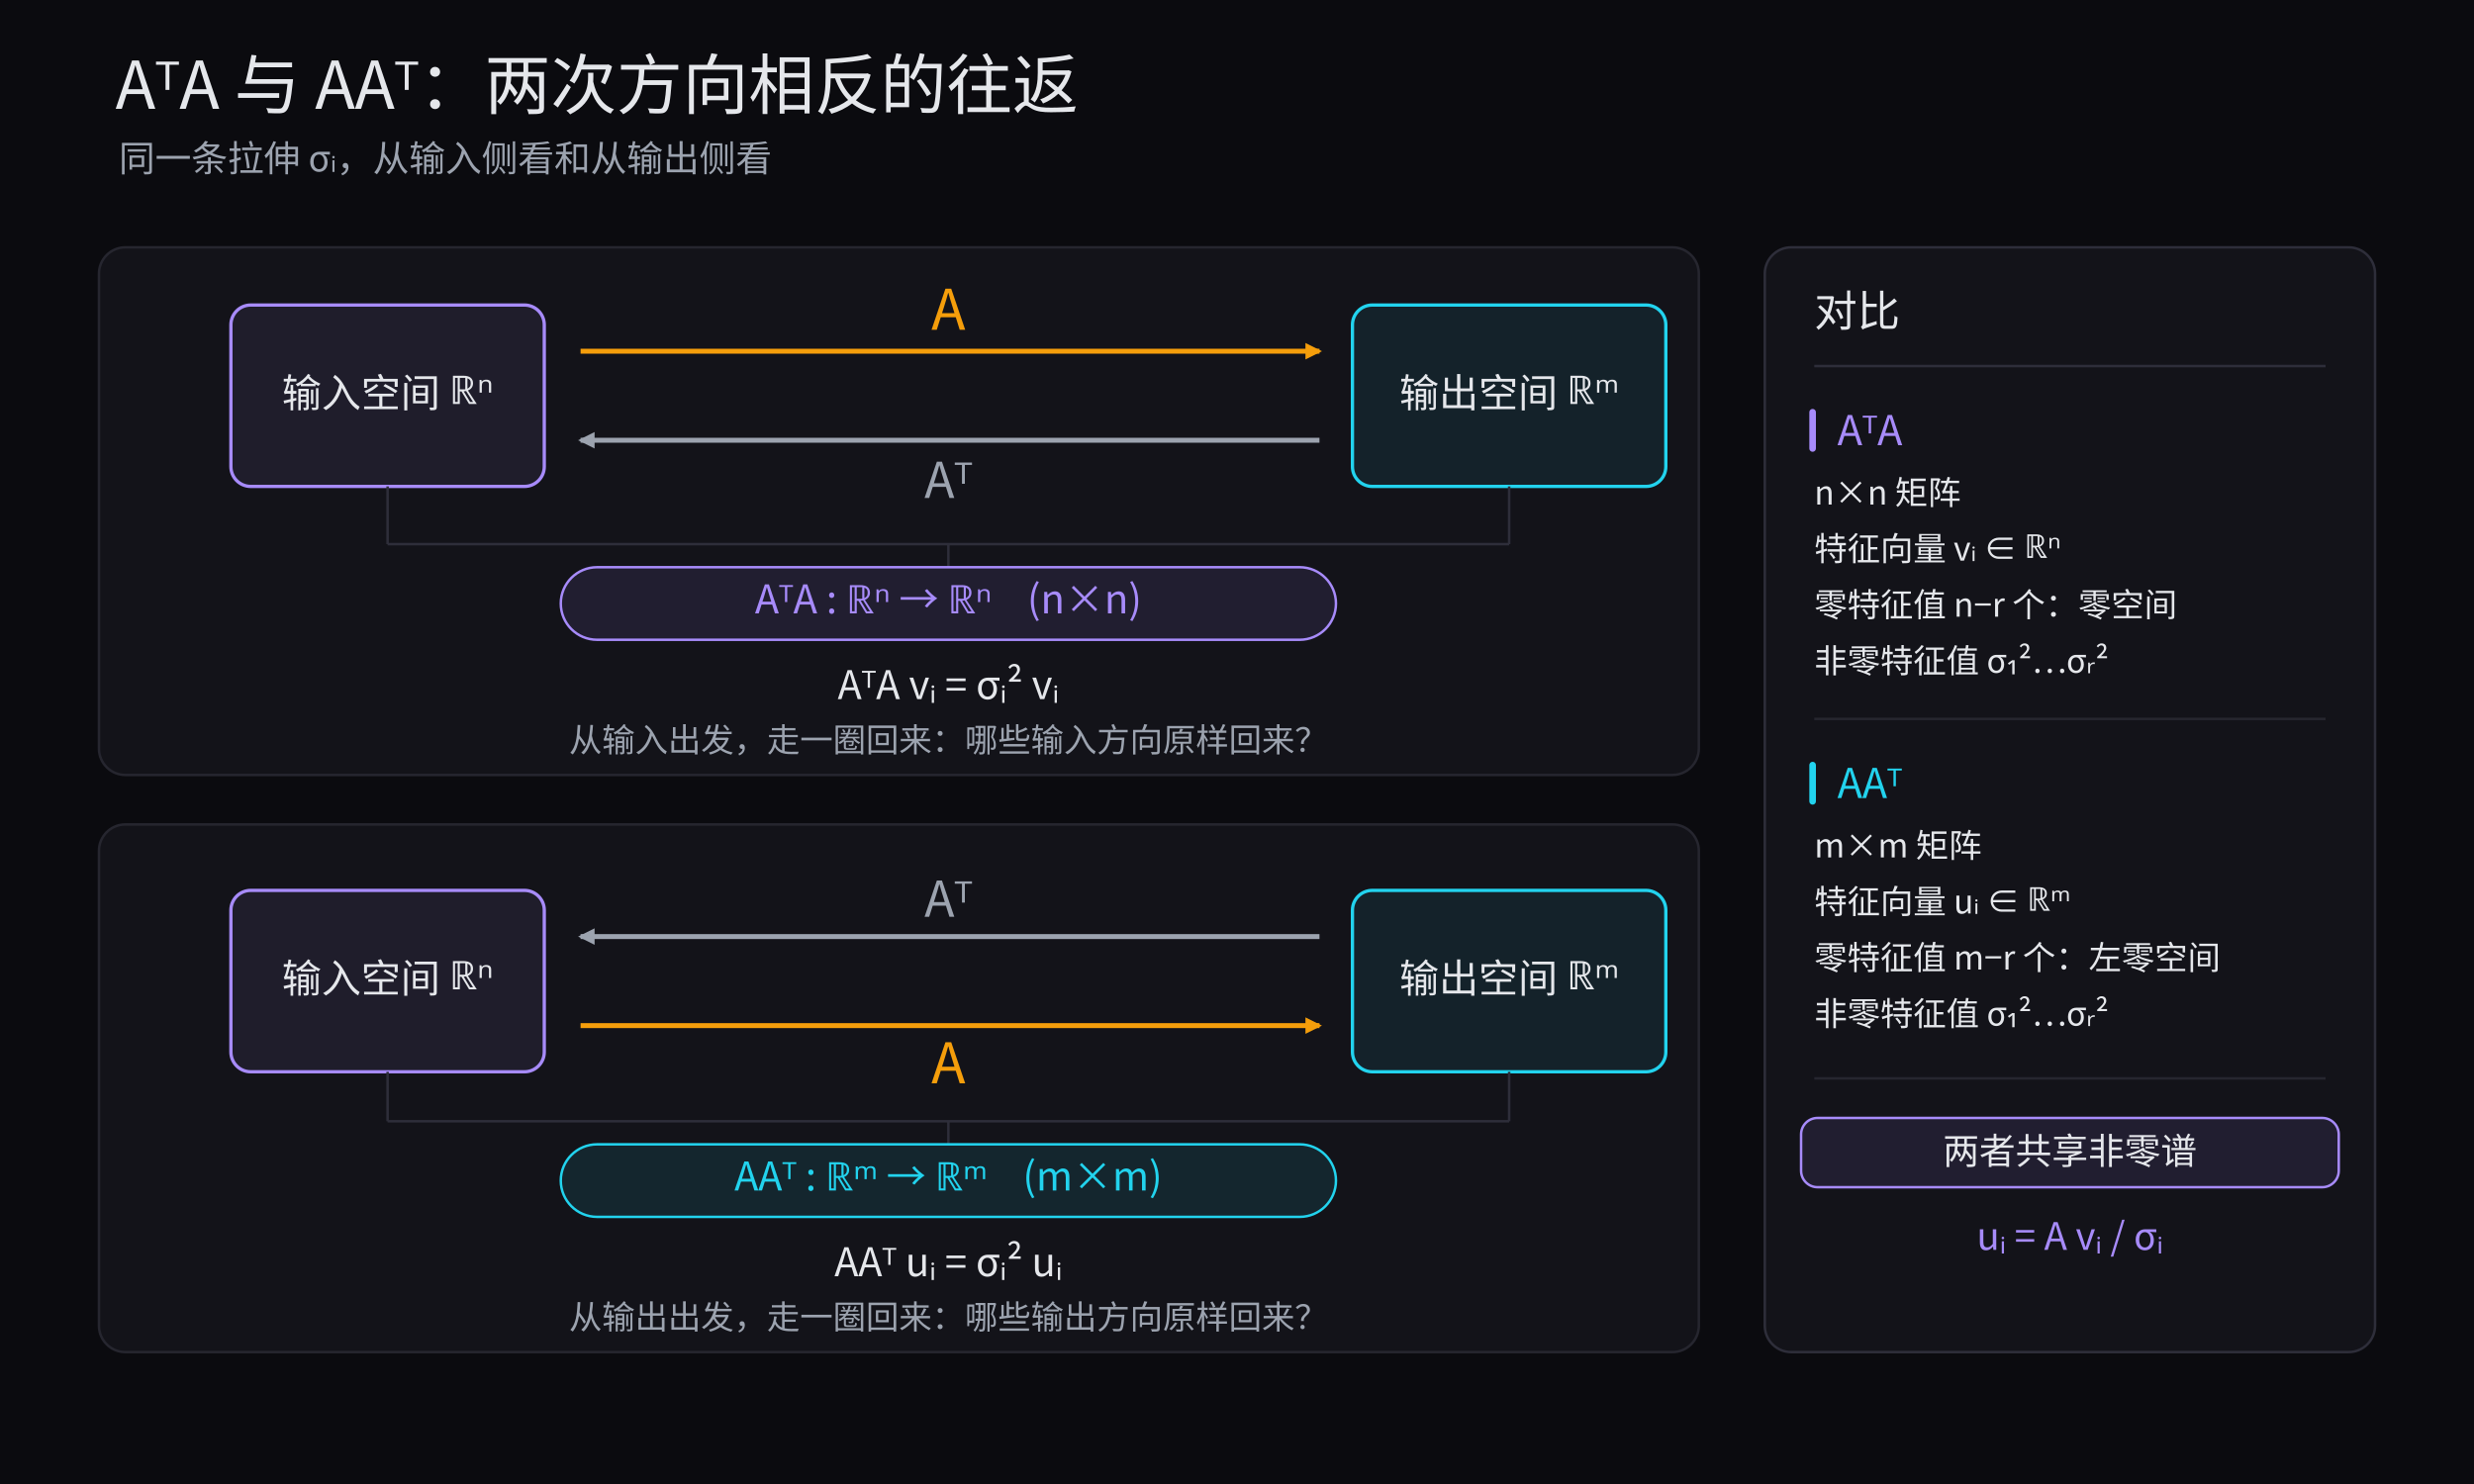
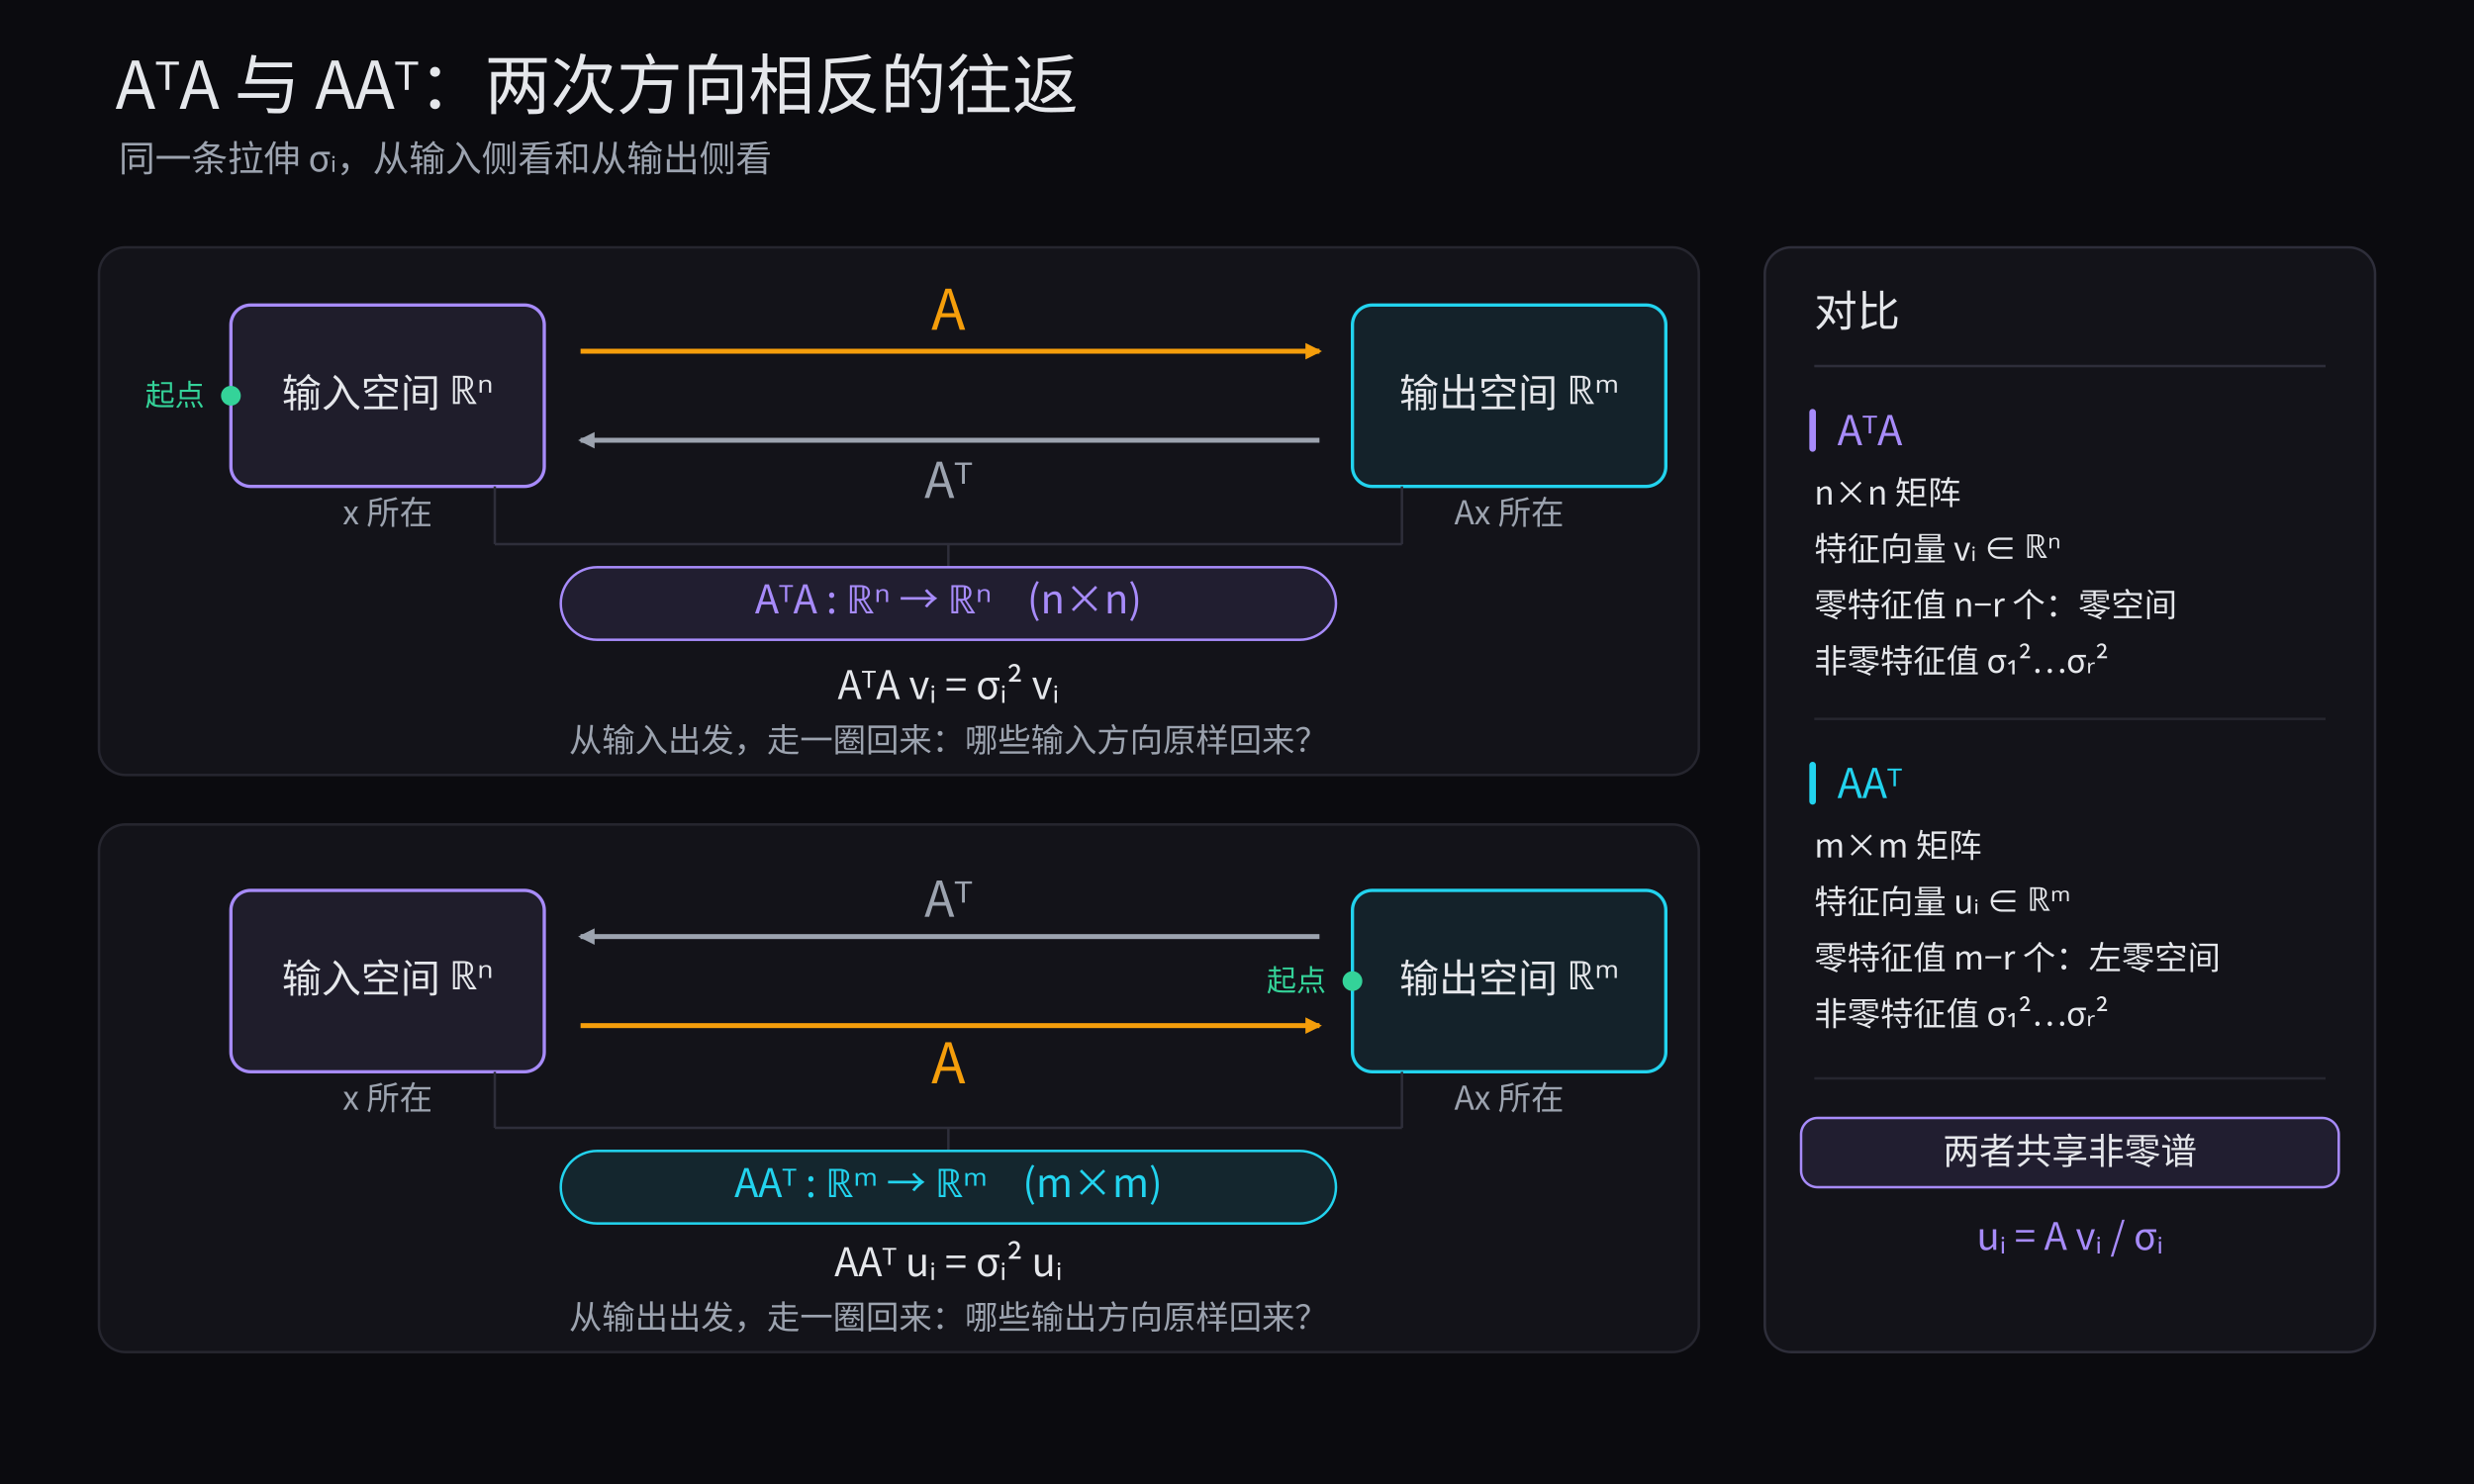
<svg xmlns="http://www.w3.org/2000/svg" width="1500" height="900" viewBox="0 0 1500 900">
  <defs>
    <marker id="arrAmber" viewBox="0 0 10 10" refX="8.5" refY="5" markerWidth="10" markerHeight="10" markerUnits="userSpaceOnUse" orient="auto">
      <path d="M0,0 L10,5 L0,10 Z" fill="#F59E0B" />
    </marker>
    <marker id="arrGray" viewBox="0 0 10 10" refX="8.5" refY="5" markerWidth="10" markerHeight="10" markerUnits="userSpaceOnUse" orient="auto">
      <path d="M0,0 L10,5 L0,10 Z" fill="#9CA3AF" />
    </marker>
  </defs>
  <rect x="0" y="0" width="1500" height="900" fill="#0B0B0F" />
  <text x="70" y="66" font-family="Noto Sans CJK SC, Noto Sans CJK JP, sans-serif" font-size="40" fill="#E5E7EB">AᵀA 与 AAᵀ：两次方向相反的往返</text>
  <text x="72" y="104" font-family="Noto Sans CJK SC, Noto Sans CJK JP, sans-serif" font-size="22" fill="#9CA3AF">同一条拉伸 σᵢ，从输入侧看和从输出侧看</text>
  <rect x="60" y="150" width="970" height="320" rx="16" fill="#131319" stroke="#26262F" stroke-width="1.5" />
  <rect x="140" y="185" width="190" height="110" rx="12" fill="#A78BFA" fill-opacity="0.08" stroke="#A78BFA" stroke-width="2" />
  <text x="235" y="247" font-family="Noto Sans CJK SC, Noto Sans CJK JP, sans-serif" font-size="24" fill="#E5E7EB" text-anchor="middle">输入空间 ℝⁿ</text>
  <rect x="820" y="185" width="190" height="110" rx="12" fill="#22D3EE" fill-opacity="0.08" stroke="#22D3EE" stroke-width="2" />
  <text x="915" y="247" font-family="Noto Sans CJK SC, Noto Sans CJK JP, sans-serif" font-size="24" fill="#E5E7EB" text-anchor="middle">输出空间 ℝᵐ</text>
+   <text x="235" y="318" font-family="Noto Sans CJK SC, Noto Sans CJK JP, sans-serif" font-size="20" fill="#9CA3AF" text-anchor="middle">x 所在</text>
+   <text x="915" y="318" font-family="Noto Sans CJK SC, Noto Sans CJK JP, sans-serif" font-size="20" fill="#9CA3AF" text-anchor="middle">Ax 所在</text>
  <line x1="352" y1="213" x2="800" y2="213" stroke="#F59E0B" stroke-width="3" marker-end="url(#arrAmber)" />
  <text x="575" y="200" font-family="Noto Sans CJK SC, Noto Sans CJK JP, sans-serif" font-size="34" fill="#F59E0B" text-anchor="middle">A</text>
  <line x1="800" y1="267" x2="352" y2="267" stroke="#9CA3AF" stroke-width="3" marker-end="url(#arrGray)" />
  <text x="575" y="302" font-family="Noto Sans CJK SC, Noto Sans CJK JP, sans-serif" font-size="30" fill="#9CA3AF" text-anchor="middle">Aᵀ</text>
-   <line x1="235" y1="295" x2="235" y2="330" stroke="#2E2E3A" stroke-width="1.5" />
-   <line x1="915" y1="295" x2="915" y2="330" stroke="#2E2E3A" stroke-width="1.5" />
-   <line x1="235" y1="330" x2="915" y2="330" stroke="#2E2E3A" stroke-width="1.5" />
+   <line x1="300" y1="295" x2="300" y2="330" stroke="#2E2E3A" stroke-width="1.5" />
+   <line x1="850" y1="295" x2="850" y2="330" stroke="#2E2E3A" stroke-width="1.5" />
+   <line x1="300" y1="330" x2="850" y2="330" stroke="#2E2E3A" stroke-width="1.5" />
  <line x1="575" y1="330" x2="575" y2="344" stroke="#2E2E3A" stroke-width="1.5" />
+   <circle cx="140" cy="240" r="6" fill="#34D399" />
+   <text x="124" y="246" font-family="Noto Sans CJK SC, Noto Sans CJK JP, sans-serif" font-size="18" fill="#34D399" text-anchor="end">起点</text>
  <rect x="340" y="344" width="470" height="44" rx="22" fill="#A78BFA" fill-opacity="0.10" stroke="#A78BFA" stroke-width="1.5" />
  <text x="575" y="372" font-family="Noto Sans CJK SC, Noto Sans CJK JP, sans-serif" font-size="24" fill="#A78BFA" text-anchor="middle" xml:space="preserve">AᵀA : ℝⁿ → ℝⁿ    (n×n)</text>
  <text x="575" y="424" font-family="Noto Sans CJK SC, Noto Sans CJK JP, sans-serif" font-size="24" fill="#E5E7EB" text-anchor="middle">AᵀA vᵢ = σᵢ² vᵢ</text>
  <text x="575" y="456" font-family="Noto Sans CJK SC, Noto Sans CJK JP, sans-serif" font-size="20" fill="#9CA3AF" text-anchor="middle">从输入出发，走一圈回来：哪些输入方向原样回来？</text>
  <rect x="60" y="500" width="970" height="320" rx="16" fill="#131319" stroke="#26262F" stroke-width="1.5" />
  <rect x="140" y="540" width="190" height="110" rx="12" fill="#A78BFA" fill-opacity="0.08" stroke="#A78BFA" stroke-width="2" />
  <text x="235" y="602" font-family="Noto Sans CJK SC, Noto Sans CJK JP, sans-serif" font-size="24" fill="#E5E7EB" text-anchor="middle">输入空间 ℝⁿ</text>
  <rect x="820" y="540" width="190" height="110" rx="12" fill="#22D3EE" fill-opacity="0.08" stroke="#22D3EE" stroke-width="2" />
  <text x="915" y="602" font-family="Noto Sans CJK SC, Noto Sans CJK JP, sans-serif" font-size="24" fill="#E5E7EB" text-anchor="middle">输出空间 ℝᵐ</text>
+   <text x="235" y="673" font-family="Noto Sans CJK SC, Noto Sans CJK JP, sans-serif" font-size="20" fill="#9CA3AF" text-anchor="middle">x 所在</text>
+   <text x="915" y="673" font-family="Noto Sans CJK SC, Noto Sans CJK JP, sans-serif" font-size="20" fill="#9CA3AF" text-anchor="middle">Ax 所在</text>
  <line x1="800" y1="568" x2="352" y2="568" stroke="#9CA3AF" stroke-width="3" marker-end="url(#arrGray)" />
  <text x="575" y="556" font-family="Noto Sans CJK SC, Noto Sans CJK JP, sans-serif" font-size="30" fill="#9CA3AF" text-anchor="middle">Aᵀ</text>
  <line x1="352" y1="622" x2="800" y2="622" stroke="#F59E0B" stroke-width="3" marker-end="url(#arrAmber)" />
  <text x="575" y="657" font-family="Noto Sans CJK SC, Noto Sans CJK JP, sans-serif" font-size="34" fill="#F59E0B" text-anchor="middle">A</text>
-   <line x1="235" y1="650" x2="235" y2="680" stroke="#2E2E3A" stroke-width="1.5" />
-   <line x1="915" y1="650" x2="915" y2="680" stroke="#2E2E3A" stroke-width="1.5" />
-   <line x1="235" y1="680" x2="915" y2="680" stroke="#2E2E3A" stroke-width="1.5" />
-   <line x1="575" y1="680" x2="575" y2="694" stroke="#2E2E3A" stroke-width="1.5" />
-   <rect x="340" y="694" width="470" height="44" rx="22" fill="#22D3EE" fill-opacity="0.10" stroke="#22D3EE" stroke-width="1.5" />
-   <text x="575" y="722" font-family="Noto Sans CJK SC, Noto Sans CJK JP, sans-serif" font-size="24" fill="#22D3EE" text-anchor="middle" xml:space="preserve">AAᵀ : ℝᵐ → ℝᵐ    (m×m)</text>
+   <line x1="300" y1="650" x2="300" y2="684" stroke="#2E2E3A" stroke-width="1.5" />
+   <line x1="850" y1="650" x2="850" y2="684" stroke="#2E2E3A" stroke-width="1.5" />
+   <line x1="300" y1="684" x2="850" y2="684" stroke="#2E2E3A" stroke-width="1.5" />
+   <line x1="575" y1="684" x2="575" y2="698" stroke="#2E2E3A" stroke-width="1.5" />
+   <circle cx="820" cy="595" r="6" fill="#34D399" />
+   <text x="804" y="601" font-family="Noto Sans CJK SC, Noto Sans CJK JP, sans-serif" font-size="18" fill="#34D399" text-anchor="end">起点</text>
+   <rect x="340" y="698" width="470" height="44" rx="22" fill="#22D3EE" fill-opacity="0.10" stroke="#22D3EE" stroke-width="1.5" />
+   <text x="575" y="726" font-family="Noto Sans CJK SC, Noto Sans CJK JP, sans-serif" font-size="24" fill="#22D3EE" text-anchor="middle" xml:space="preserve">AAᵀ : ℝᵐ → ℝᵐ    (m×m)</text>
  <text x="575" y="774" font-family="Noto Sans CJK SC, Noto Sans CJK JP, sans-serif" font-size="24" fill="#E5E7EB" text-anchor="middle">AAᵀ uᵢ = σᵢ² uᵢ</text>
  <text x="575" y="806" font-family="Noto Sans CJK SC, Noto Sans CJK JP, sans-serif" font-size="20" fill="#9CA3AF" text-anchor="middle">从输出出发，走一圈回来：哪些输出方向原样回来？</text>
  <rect x="1070" y="150" width="370" height="670" rx="16" fill="#131319" stroke="#2E2E3A" stroke-width="1.5" />
  <text x="1100" y="198" font-family="Noto Sans CJK SC, Noto Sans CJK JP, sans-serif" font-size="26" fill="#E5E7EB">对比</text>
  <line x1="1100" y1="222" x2="1410" y2="222" stroke="#2E2E3A" stroke-width="1.5" />
  <rect x="1097" y="248" width="4" height="26" rx="2" fill="#A78BFA" />
  <text x="1114" y="270" font-family="Noto Sans CJK SC, Noto Sans CJK JP, sans-serif" font-size="25" fill="#A78BFA">AᵀA</text>
  <text x="1100" y="306" font-family="Noto Sans CJK SC, Noto Sans CJK JP, sans-serif" font-size="20" fill="#E5E7EB">n×n 矩阵</text>
  <text x="1100" y="340" font-family="Noto Sans CJK SC, Noto Sans CJK JP, sans-serif" font-size="20" fill="#E5E7EB">特征向量 vᵢ ∈ ℝⁿ</text>
  <text x="1100" y="374" font-family="Noto Sans CJK SC, Noto Sans CJK JP, sans-serif" font-size="20" fill="#E5E7EB">零特征值 n−r 个：零空间</text>
  <text x="1100" y="408" font-family="Noto Sans CJK SC, Noto Sans CJK JP, sans-serif" font-size="20" fill="#E5E7EB">非零特征值 σ₁²…σᵣ²</text>
  <line x1="1100" y1="436" x2="1410" y2="436" stroke="#26262F" stroke-width="1.5" />
  <rect x="1097" y="462" width="4" height="26" rx="2" fill="#22D3EE" />
  <text x="1114" y="484" font-family="Noto Sans CJK SC, Noto Sans CJK JP, sans-serif" font-size="25" fill="#22D3EE">AAᵀ</text>
  <text x="1100" y="520" font-family="Noto Sans CJK SC, Noto Sans CJK JP, sans-serif" font-size="20" fill="#E5E7EB">m×m 矩阵</text>
  <text x="1100" y="554" font-family="Noto Sans CJK SC, Noto Sans CJK JP, sans-serif" font-size="20" fill="#E5E7EB">特征向量 uᵢ ∈ ℝᵐ</text>
  <text x="1100" y="588" font-family="Noto Sans CJK SC, Noto Sans CJK JP, sans-serif" font-size="20" fill="#E5E7EB">零特征值 m−r 个：左零空间</text>
  <text x="1100" y="622" font-family="Noto Sans CJK SC, Noto Sans CJK JP, sans-serif" font-size="20" fill="#E5E7EB">非零特征值 σ₁²…σᵣ²</text>
  <line x1="1100" y1="654" x2="1410" y2="654" stroke="#26262F" stroke-width="1.5" />
  <rect x="1092" y="678" width="326" height="42" rx="10" fill="#A78BFA" fill-opacity="0.10" stroke="#A78BFA" stroke-width="1.5" />
  <text x="1255" y="706" font-family="Noto Sans CJK SC, Noto Sans CJK JP, sans-serif" font-size="22" fill="#E5E7EB" text-anchor="middle">两者共享非零谱</text>
  <text x="1255" y="758" font-family="Noto Sans CJK SC, Noto Sans CJK JP, sans-serif" font-size="23" fill="#A78BFA" text-anchor="middle">uᵢ = A vᵢ / σᵢ</text>
</svg>
